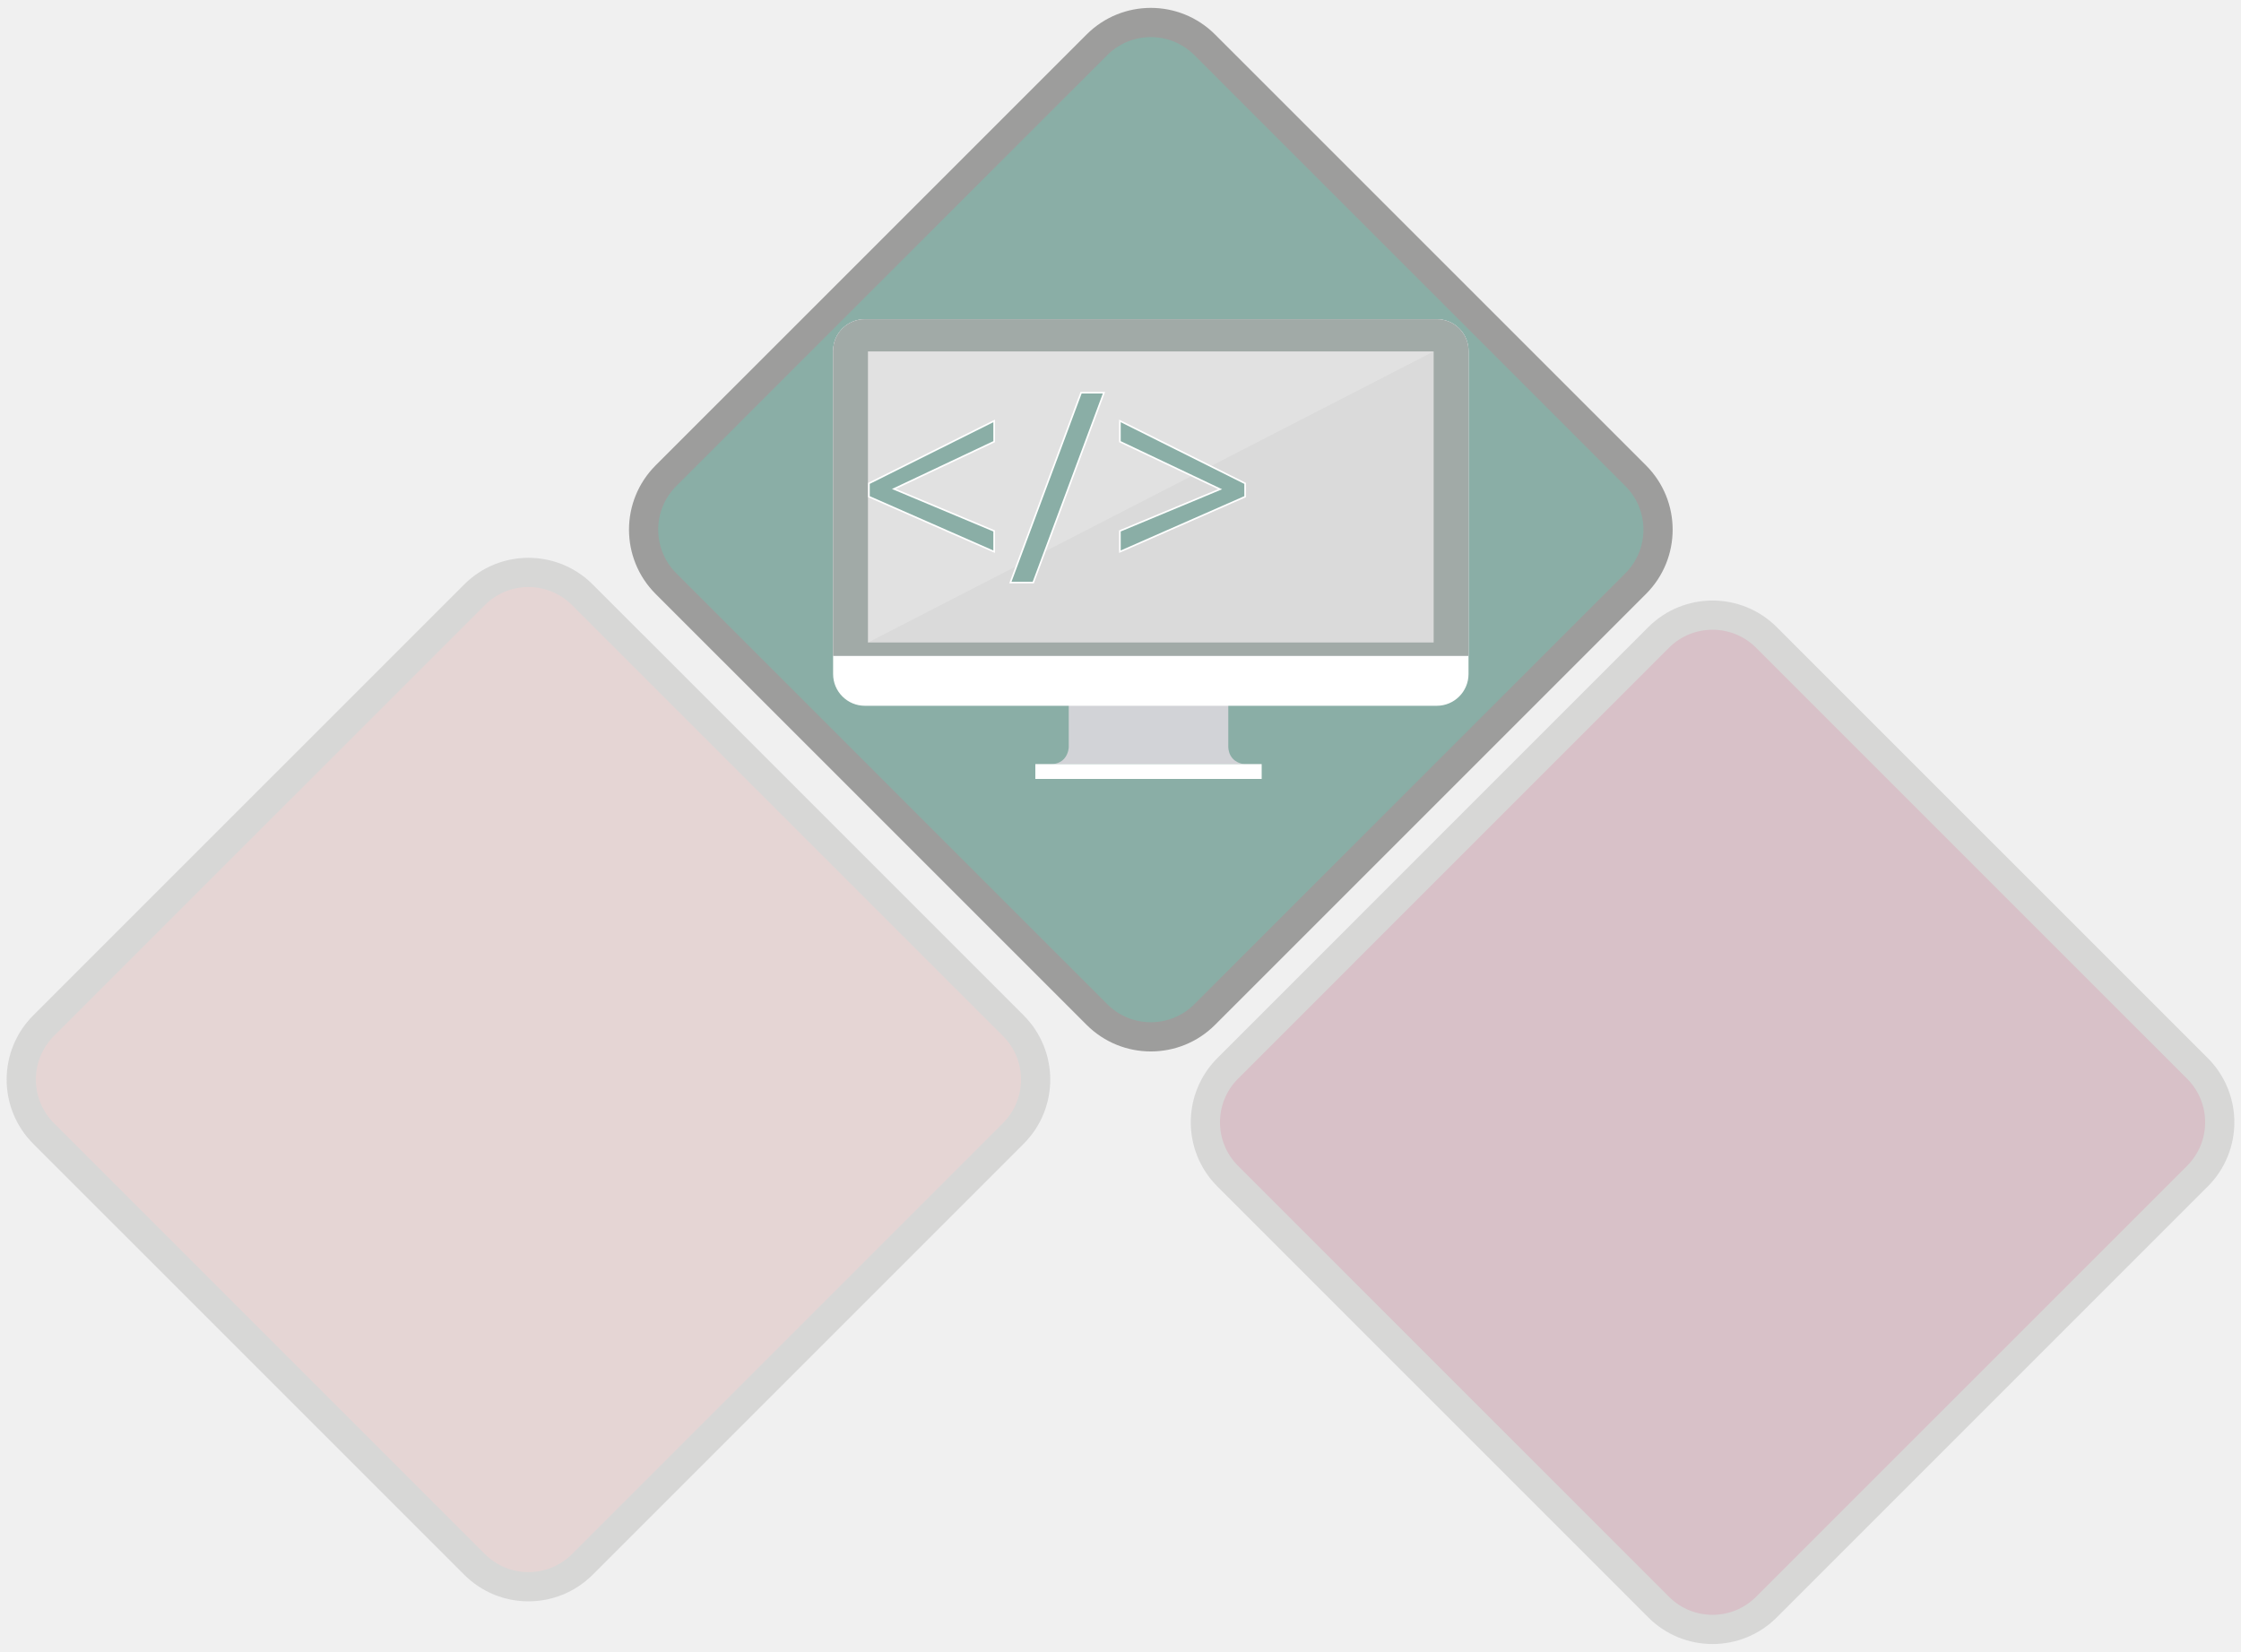
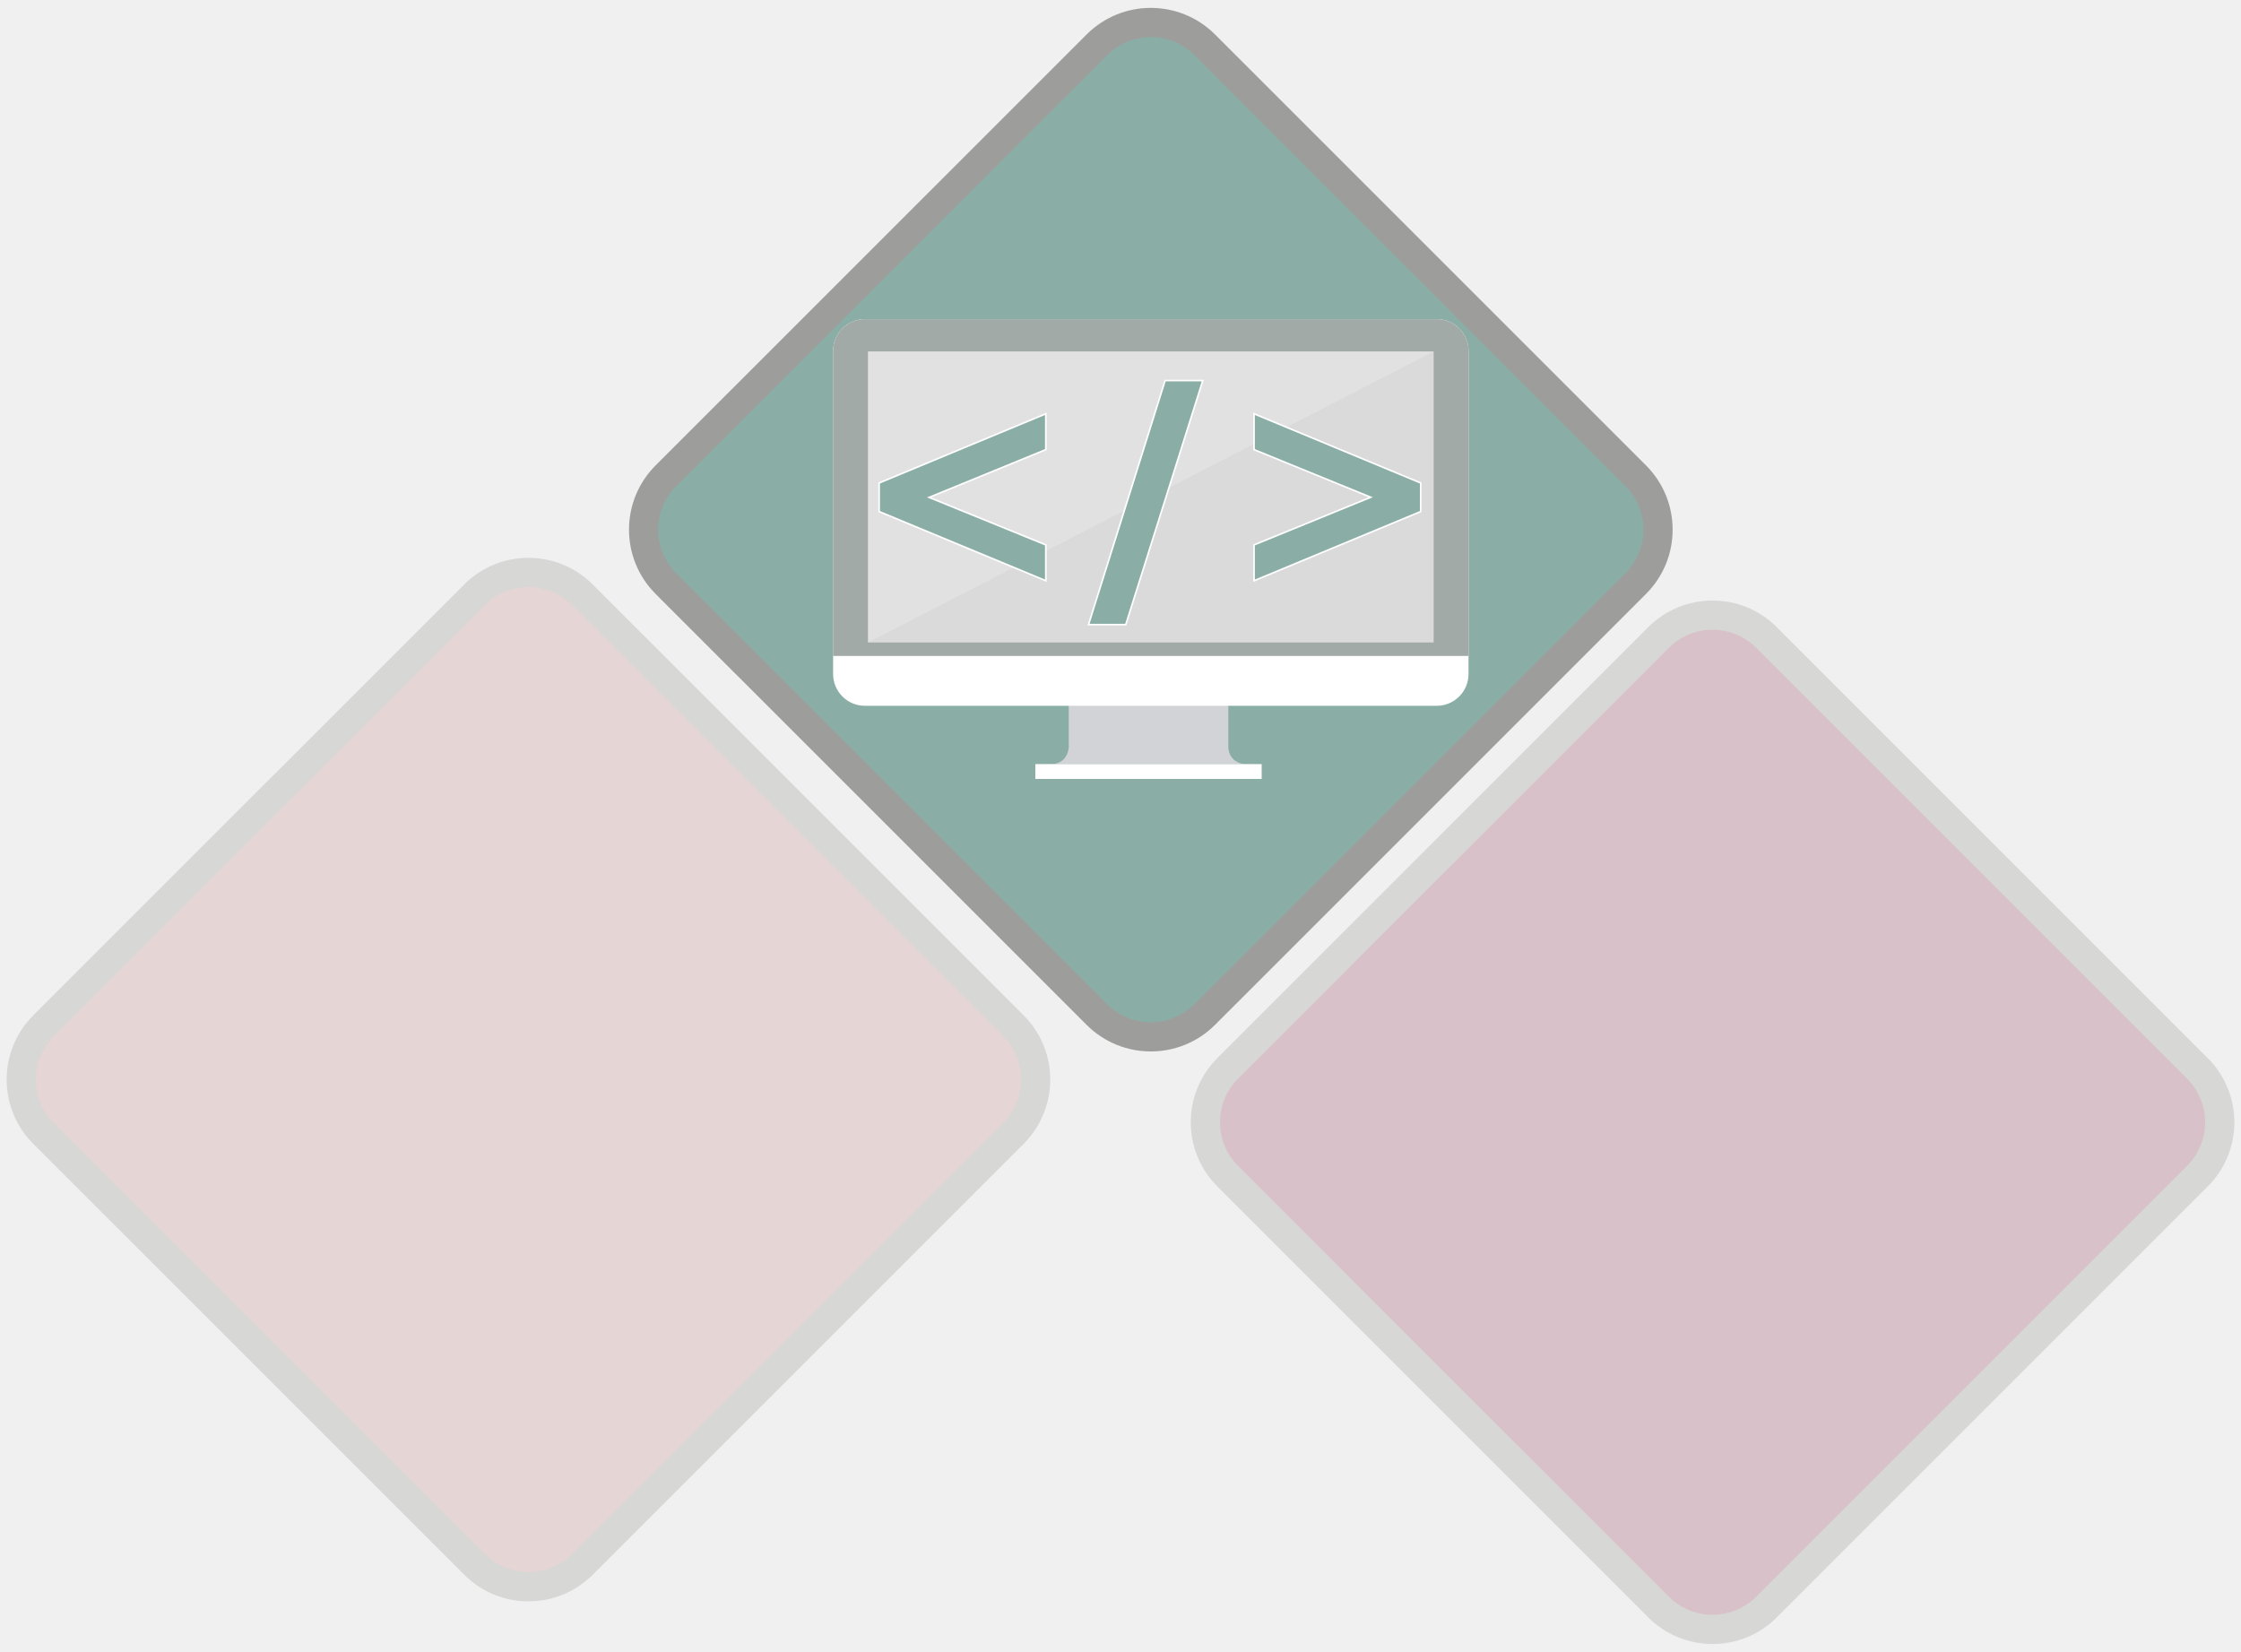
<svg xmlns="http://www.w3.org/2000/svg" version="1.1" id="Layer_1" x="0px" y="0px" width="529.348px" height="390.217px" viewBox="0 0 529.348 390.217" enable-background="new 0 0 529.348 390.217" xml:space="preserve">
+   <path opacity="0.3" fill="#A0556A" stroke="#9D9D9C" stroke-width="6.901" stroke-miterlimit="10" enable-background="new    " d="  M519.056,277.83c7.029-7.028,7.029-18.42,0-25.456L417.245,150.567c-7.029-7.014-18.423-7.014-25.451,0L289.996,252.374  c-7.03,7.036-7.03,18.428,0,25.456l101.798,101.806c7.028,7.021,18.422,7.021,25.451,0L519.056,277.83z" />
+   <path opacity="0.3" fill="#CC9894" stroke="#9D9D9C" stroke-width="6.901" stroke-miterlimit="10" enable-background="new    " d="  M10.291,242.287c-7.029,7.026-7.029,18.435,0,25.464L112.097,369.55c7.029,7.027,18.421,7.027,25.457,0l101.805-101.806  c7.029-7.022,7.029-18.431,0-25.457L137.554,140.487c-7.036-7.028-18.428-7.028-25.457,0L10.291,242.287z" />
+   <path fill="#8AAEA6" stroke="#9D9D9C" stroke-width="6.901" stroke-miterlimit="10" d="M157.294,137.849l101.817,101.807  c7.02,7.022,18.422,7.022,25.449,0l101.814-101.807c7.026-7.036,7.026-18.427,0-25.464L284.562,10.58  c-7.026-7.022-18.431-7.022-25.449,0L157.294,112.385C150.272,119.422,150.272,130.813,157.294,137.849z" />
  <g>
-     <path opacity="0.3" fill="#A0556A" stroke="#9D9D9C" stroke-width="6.901" stroke-miterlimit="10" d="M519.056,277.83   c7.029-7.028,7.029-18.42,0-25.456L417.245,150.567c-7.029-7.014-18.421-7.014-25.451,0L289.996,252.374   c-7.03,7.036-7.03,18.428,0,25.456l101.798,101.806c7.03,7.023,18.422,7.023,25.451,0L519.056,277.83z" />
-     <path opacity="0.3" fill="#CC9894" stroke="#9D9D9C" stroke-width="6.901" stroke-miterlimit="10" d="M10.291,242.287   c-7.029,7.028-7.029,18.435,0,25.464L112.097,369.55c7.029,7.029,18.421,7.029,25.457,0l101.805-101.806   c7.029-7.022,7.029-18.429,0-25.457l-101.805-101.8c-7.036-7.03-18.428-7.03-25.457,0L10.291,242.287z" />
-     <g>
-       <path fill="#8AAEA6" stroke="#9D9D9C" stroke-width="6.901" stroke-miterlimit="10" d="M157.294,137.849l101.819,101.807    c7.018,7.022,18.42,7.022,25.449,0l101.814-101.807c7.028-7.036,7.028-18.427,0-25.464L284.562,10.58    c-7.028-7.022-18.431-7.022-25.449,0L157.294,112.385C150.272,119.422,150.272,130.813,157.294,137.849z" />
-       <g>
-         <path fill="#D2D3D7" d="M293.958,180.495h-45.517c0,0,1.74,0.042,2.888-1.227c1.118-1.241,1.118-2.779,1.118-2.779v-12.02h37.691     v12.02c0,0,0,1.125,0.598,2.102C291.863,180.445,293.958,180.495,293.958,180.495z" />
-         <path fill="#FFFFFF" d="M346.882,159.214c0,4.15-3.364,7.507-7.5,7.507H204.293c-4.141,0-7.505-3.357-7.505-7.507V82.9     c0-4.147,3.365-7.499,7.505-7.499h135.089c4.136,0,7.5,3.351,7.5,7.499V159.214z" />
-         <path fill="#D2D3D7" d="M339.382,75.402H204.293c-4.141,0-7.505,3.351-7.505,7.499v72.023h150.095V82.9     C346.882,78.753,343.518,75.402,339.382,75.402z" />
-         <path fill="#A1AAA7" d="M339.382,75.402H204.293c-4.141,0-7.505,3.351-7.505,7.499v72.023h150.095V82.9     C346.882,78.753,343.518,75.402,339.382,75.402z" />
-         <rect x="205.028" y="83.022" fill="#DADADA" width="133.614" height="68.744" />
-         <rect x="244.557" y="180.495" fill="#FFFFFF" width="53.465" height="3.506" />
-         <polygon opacity="0.2" fill="#FFFFFF" points="205.028,151.766 205.028,83.022 338.642,83.022    " />
-       </g>
-       <text transform="matrix(1 0 0 1 202.1113 137.6084)" fill="#8AAEA6" stroke="#FFFFFF" stroke-width="0.382" stroke-miterlimit="10" font-family="'Tahoma-Bold'" font-size="62.798">&lt;/&gt;</text>
-     </g>
+     <path fill="#D2D3D7" d="M293.958,180.495H248.44c0,0,1.74,0.042,2.89-1.229c1.116-1.241,1.116-2.779,1.116-2.779v-12.02h37.691   v12.02c0,0,0,1.125,0.598,2.104C291.863,180.445,293.958,180.495,293.958,180.495z" />
+     <path fill="#FFFFFF" d="M346.882,159.214c0,4.148-3.364,7.507-7.5,7.507H204.293c-4.143,0-7.505-3.357-7.505-7.507V82.9   c0-4.146,3.363-7.499,7.505-7.499h135.089c4.136,0,7.5,3.353,7.5,7.499V159.214L346.882,159.214z" />
+     <path fill="#D2D3D7" d="M339.382,75.402H204.293c-4.143,0-7.505,3.353-7.505,7.499v72.023h150.095V82.9   C346.882,78.753,343.518,75.402,339.382,75.402z" />
+     <path fill="#A1AAA7" d="M339.382,75.402H204.293c-4.143,0-7.505,3.353-7.505,7.499v72.023h150.095V82.9   C346.882,78.753,343.518,75.402,339.382,75.402z" />
+     <rect x="205.028" y="83.022" fill="#DADADA" width="133.614" height="68.744" />
+     <rect x="244.557" y="180.495" fill="#FFFFFF" width="53.465" height="3.506" />
+     <polygon opacity="0.2" fill="#FFFFFF" enable-background="new    " points="205.028,151.766 205.028,83.022 338.642,83.022  " />
  </g>
+   <g enable-background="new    ">
+     <path fill="#8AAEA6" d="M247.032,137.179l-39.372-16.343v-6.746l39.372-16.344v8.463l-27.566,11.284l27.566,11.223V137.179z" />
+     <path fill="#8AAEA6" d="M284.104,89.897l-18.184,57.646h-8.8l18.091-57.646H284.104z" />
+     <path fill="#8AAEA6" d="M335.588,120.836l-39.372,16.343v-8.463l27.566-11.253l-27.566-11.254v-8.463l39.372,16.344V120.836z" />
+   </g>
+   <path fill="none" stroke="#FFFFFF" stroke-width="0.382" stroke-miterlimit="10" d="M247.033,137.179l-39.372-16.343v-6.746  l39.372-16.344v8.463l-27.566,11.284l27.566,11.223V137.179z" />
+   <path fill="none" stroke="#FFFFFF" stroke-width="0.382" stroke-miterlimit="10" d="M284.105,89.897l-18.184,57.646h-8.8  l18.091-57.646H284.105z" />
+   <path fill="none" stroke="#FFFFFF" stroke-width="0.382" stroke-miterlimit="10" d="M335.588,120.836l-39.371,16.343v-8.463  l27.566-11.253l-27.566-11.254v-8.463l39.371,16.344V120.836z" />
</svg>
